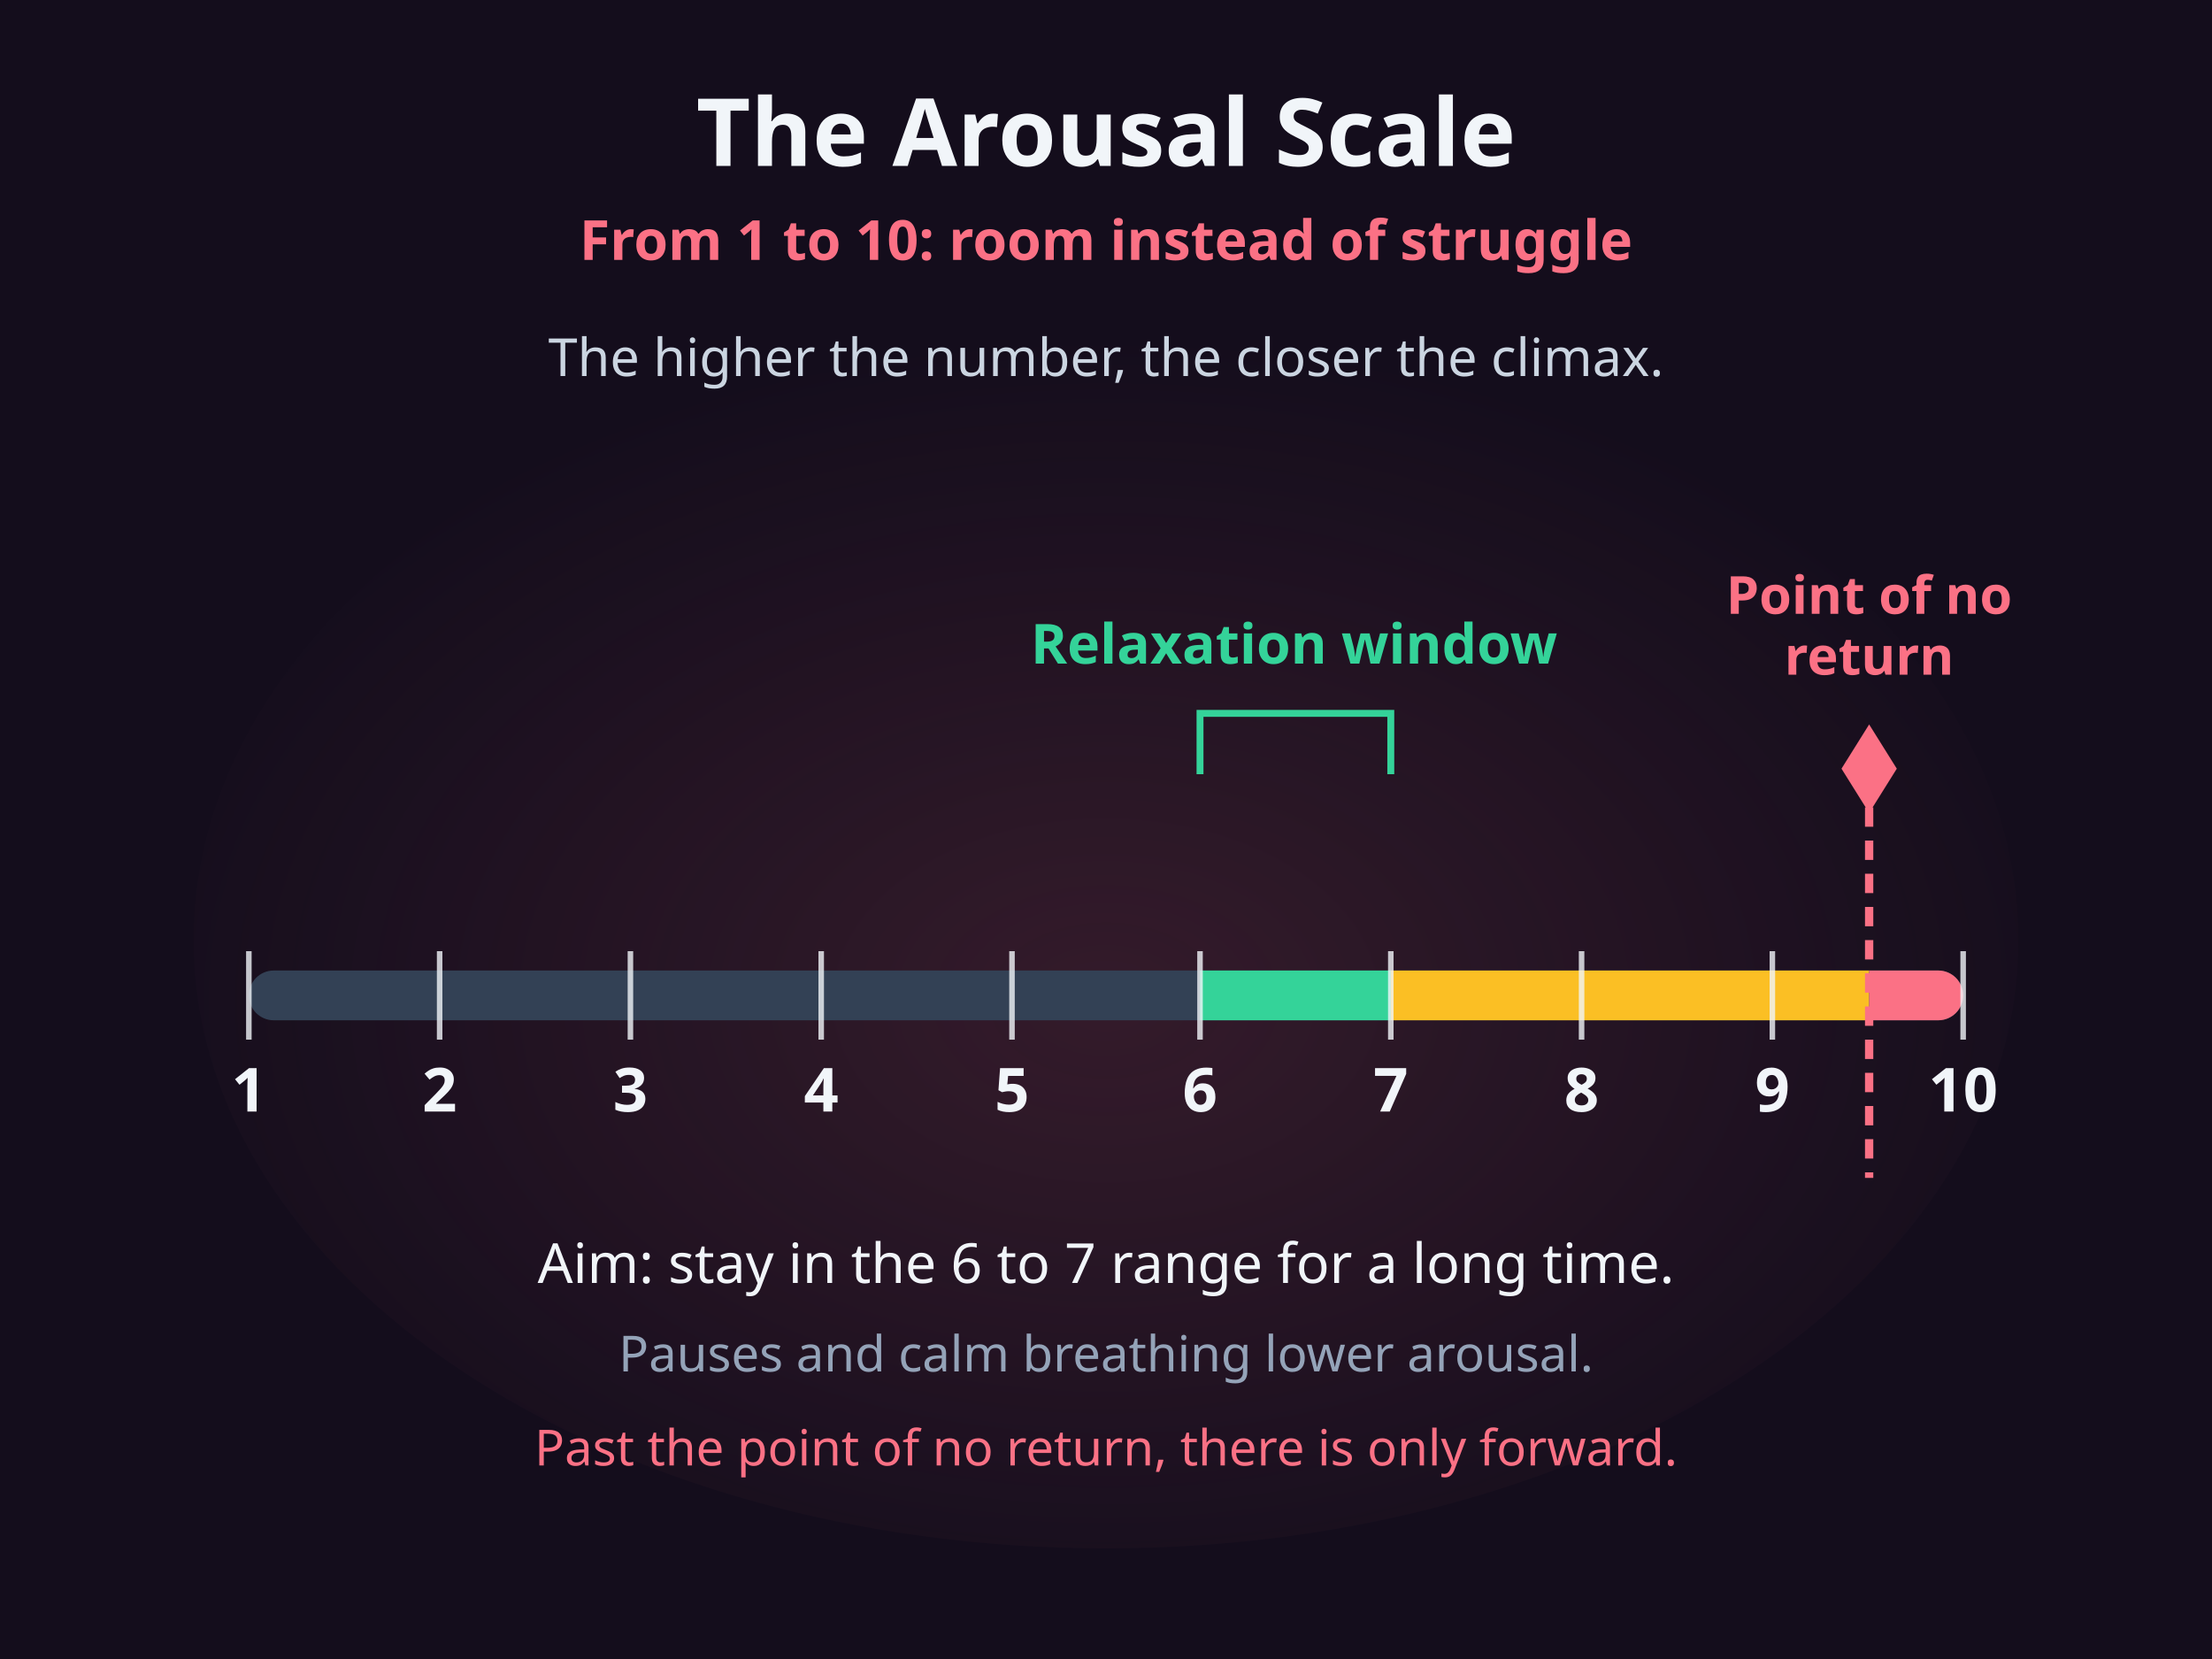
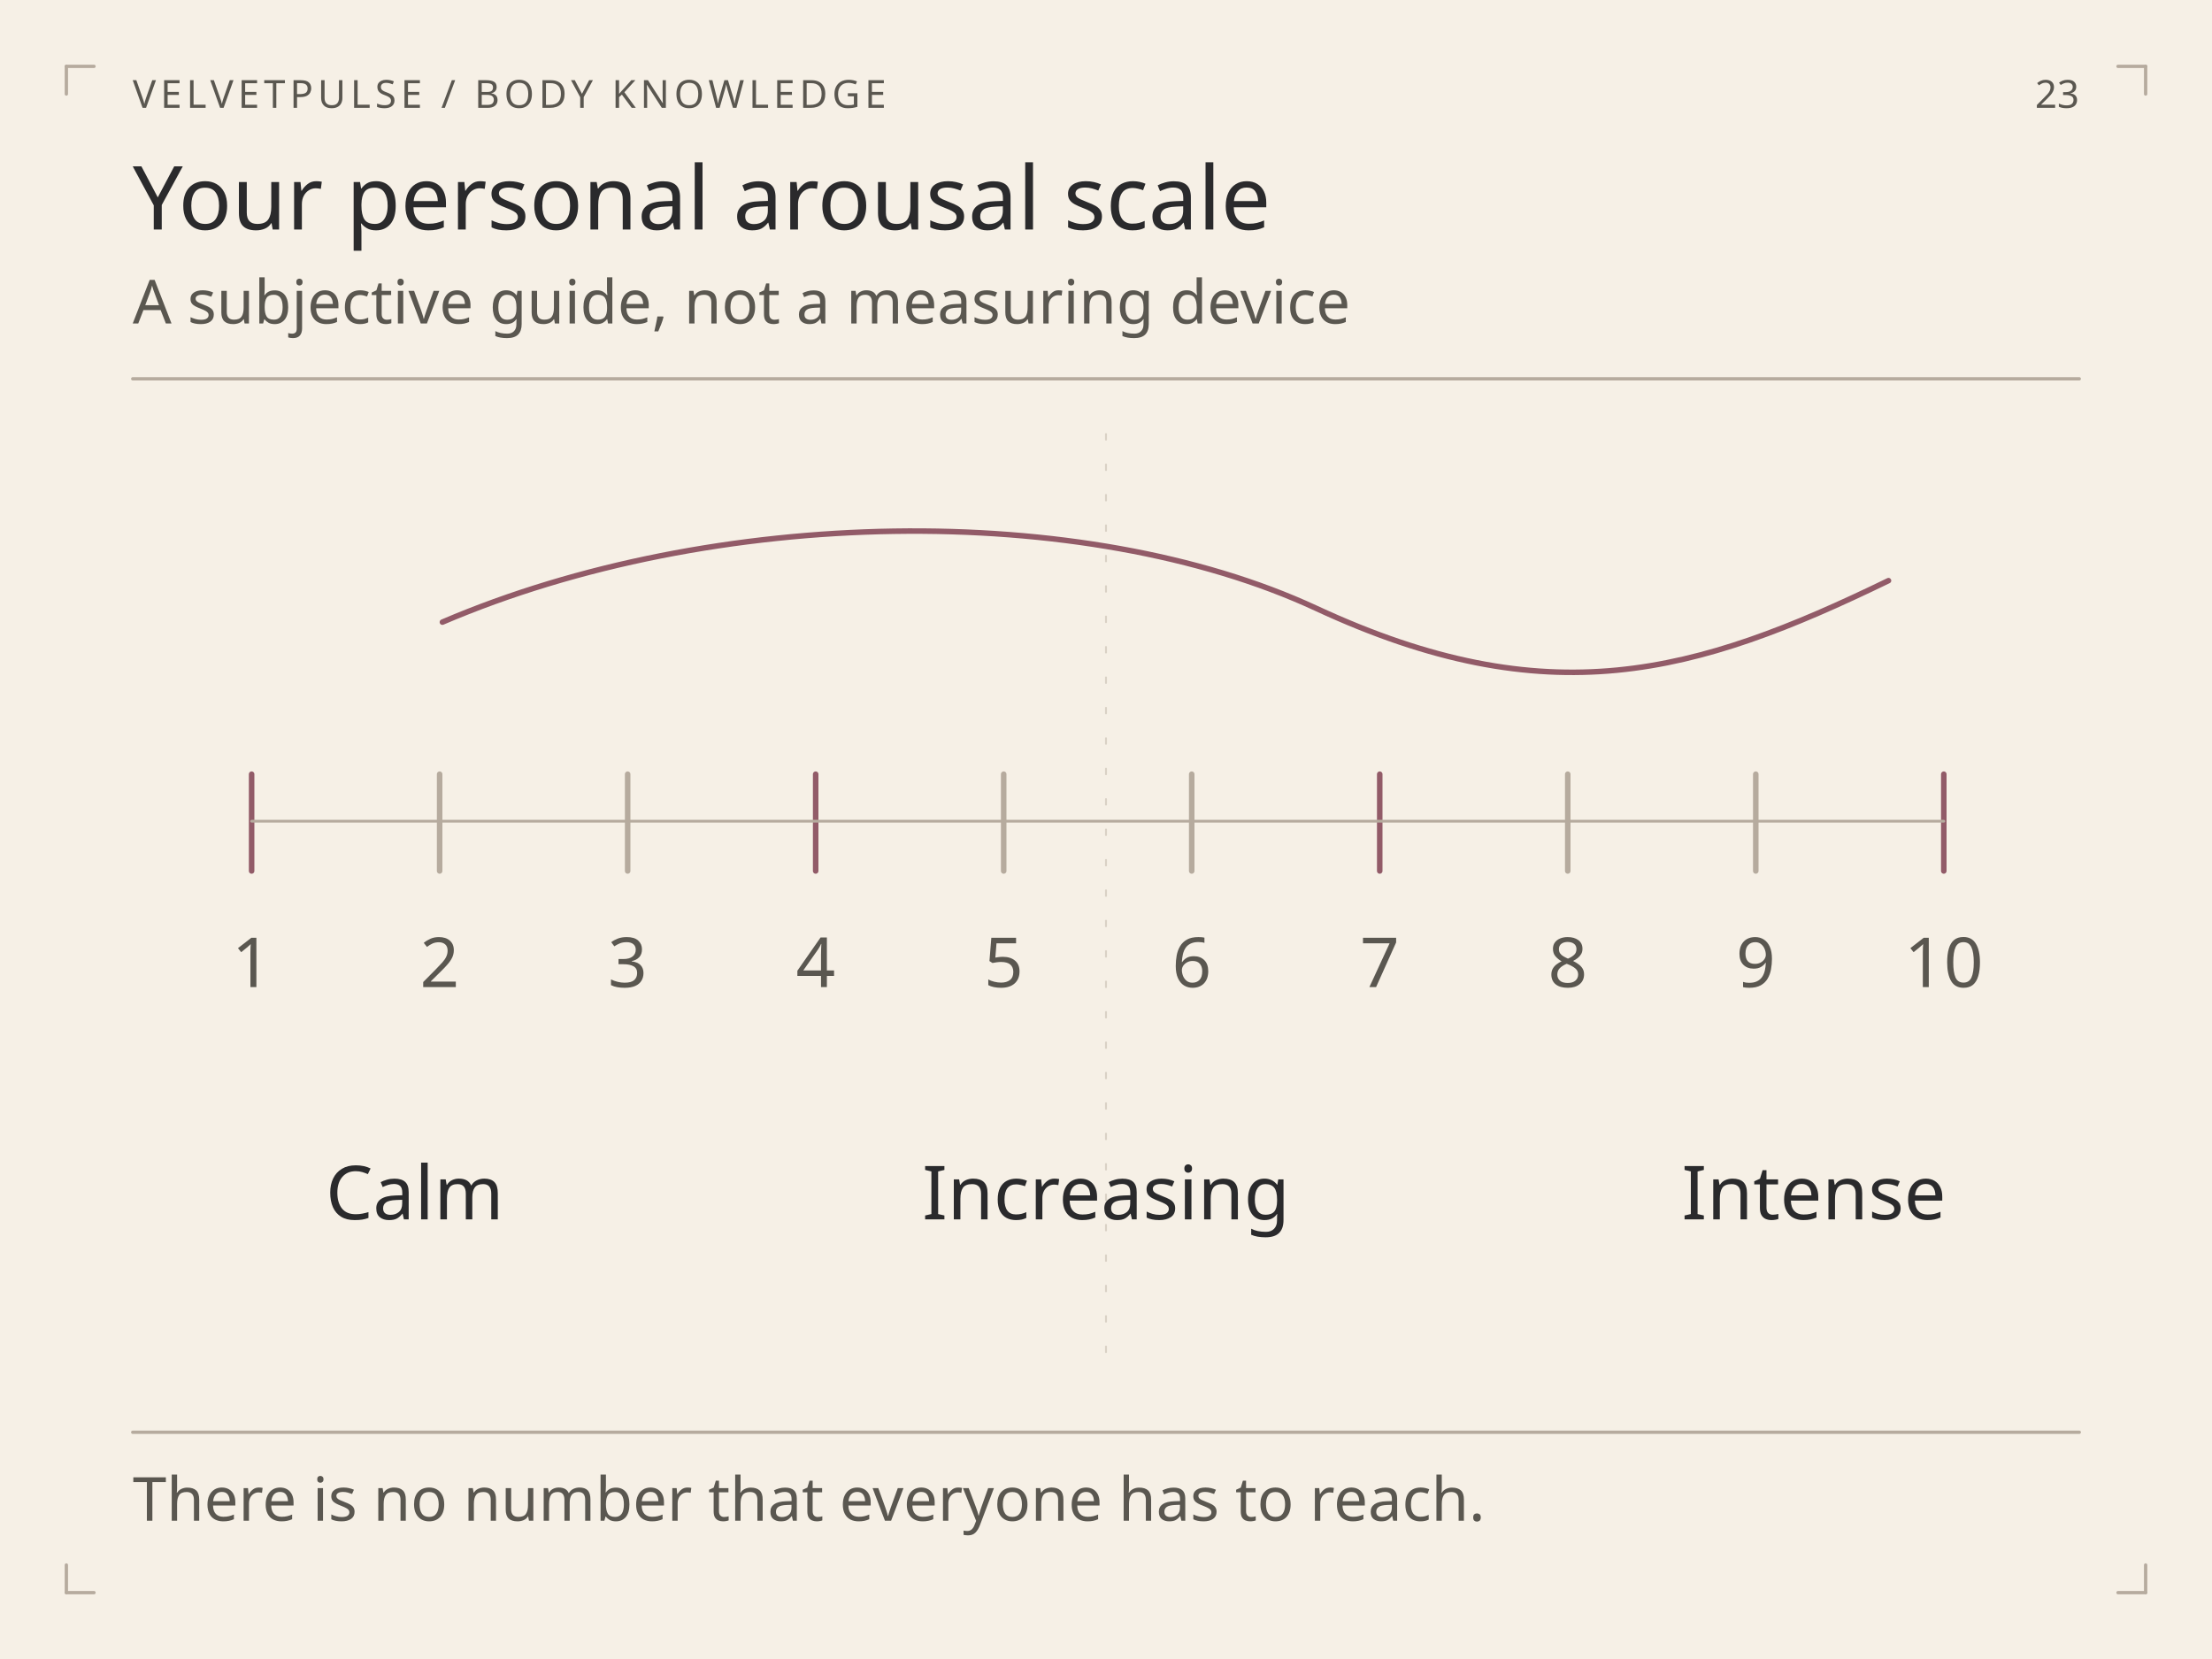
- <svg xmlns="http://www.w3.org/2000/svg" viewBox="0 0 800 600" width="800" height="600">
-   <defs>
-     <radialGradient id="glow" cx="0.5" cy="0.55" r="0.55">
-       <stop offset="0" stop-color="#FB7185" stop-opacity="0.14" />
-       <stop offset="1" stop-color="#FB7185" stop-opacity="0" />
-     </radialGradient>
-     <clipPath id="barClip">
-       <rect x="90" y="351" width="620" height="18" rx="9" />
-     </clipPath>
-   </defs>
-   <rect width="800" height="600" fill="#140D1C" />
-   <ellipse cx="400" cy="340" rx="330" ry="220" fill="url(#glow)" />
-   <text x="400" y="60" text-anchor="middle" fill="#F1F5F9" font-family="sans-serif" font-size="34" font-weight="700">The Arousal Scale</text>
-   <text x="400" y="94" text-anchor="middle" fill="#FB7185" font-family="sans-serif" font-size="20" font-weight="700">From 1 to 10: room instead of struggle</text>
-   <text x="400" y="136" text-anchor="middle" fill="#CBD5E1" font-family="sans-serif" font-size="19">The higher the number, the closer the climax.</text>
-   <rect x="90" y="351" width="620" height="18" rx="9" fill="#334155" />
-   <g clip-path="url(#barClip)">
-     <rect x="434" y="351" width="69" height="18" fill="#34D399" />
-     <rect x="503" y="351" width="173" height="18" fill="#FBBF24" />
-     <rect x="676" y="351" width="34" height="18" fill="#FB7185" />
-   </g>
-   <g stroke="#F1F5F9" stroke-width="2" opacity="0.8">
-     <line x1="90" y1="344" x2="90" y2="376" />
-     <line x1="159" y1="344" x2="159" y2="376" />
-     <line x1="228" y1="344" x2="228" y2="376" />
-     <line x1="297" y1="344" x2="297" y2="376" />
-     <line x1="366" y1="344" x2="366" y2="376" />
-     <line x1="434" y1="344" x2="434" y2="376" />
-     <line x1="503" y1="344" x2="503" y2="376" />
-     <line x1="572" y1="344" x2="572" y2="376" />
-     <line x1="641" y1="344" x2="641" y2="376" />
-     <line x1="710" y1="344" x2="710" y2="376" />
-   </g>
-   <g fill="#F1F5F9" font-family="sans-serif" font-size="22" font-weight="700" text-anchor="middle">
-     <text x="90" y="402">1</text>
-     <text x="159" y="402">2</text>
-     <text x="228" y="402">3</text>
-     <text x="297" y="402">4</text>
-     <text x="366" y="402">5</text>
-     <text x="434" y="402">6</text>
-     <text x="503" y="402">7</text>
-     <text x="572" y="402">8</text>
-     <text x="641" y="402">9</text>
-     <text x="710" y="402">10</text>
-   </g>
-   <path d="M434 280 L434 258 L503 258 L503 280" fill="none" stroke="#34D399" stroke-width="2.5" />
-   <text x="468" y="240" text-anchor="middle" fill="#34D399" font-family="sans-serif" font-size="20" font-weight="700">Relaxation window</text>
-   <line x1="676" y1="292" x2="676" y2="426" stroke="#FB7185" stroke-width="3" stroke-dasharray="7 5" />
-   <polygon points="676,262 686,278 676,294 666,278" fill="#FB7185" />
-   <text x="676" y="222" text-anchor="middle" fill="#FB7185" font-family="sans-serif" font-size="19" font-weight="700">Point of no</text>
-   <text x="676" y="244" text-anchor="middle" fill="#FB7185" font-family="sans-serif" font-size="19" font-weight="700">return</text>
-   <text x="400" y="464" text-anchor="middle" fill="#F1F5F9" font-family="sans-serif" font-size="20">Aim: stay in the 6 to 7 range for a long time.</text>
-   <text x="400" y="496" text-anchor="middle" fill="#94A3B8" font-family="sans-serif" font-size="18">Pauses and calm breathing lower arousal.</text>
-   <text x="400" y="530" text-anchor="middle" fill="#FB7185" font-family="sans-serif" font-size="18">Past the point of no return, there is only forward.</text>
+ <svg xmlns="http://www.w3.org/2000/svg" width="800" height="600" viewBox="0 0 800 600" role="img" aria-labelledby="titel beschreibung">
+   <rect width="800" height="600" fill="#F6F0E6" />
+   <line x1="24" y1="24" x2="34" y2="24" stroke="#B6AB9E" stroke-width="1.2" stroke-linecap="round" opacity="1" />
+   <line x1="24" y1="24" x2="24" y2="34" stroke="#B6AB9E" stroke-width="1.2" stroke-linecap="round" opacity="1" />
+   <line x1="776" y1="24" x2="766" y2="24" stroke="#B6AB9E" stroke-width="1.2" stroke-linecap="round" opacity="1" />
+   <line x1="776" y1="24" x2="776" y2="34" stroke="#B6AB9E" stroke-width="1.2" stroke-linecap="round" opacity="1" />
+   <line x1="24" y1="576" x2="34" y2="576" stroke="#B6AB9E" stroke-width="1.2" stroke-linecap="round" opacity="1" />
+   <line x1="24" y1="576" x2="24" y2="566" stroke="#B6AB9E" stroke-width="1.2" stroke-linecap="round" opacity="1" />
+   <line x1="776" y1="576" x2="766" y2="576" stroke="#B6AB9E" stroke-width="1.2" stroke-linecap="round" opacity="1" />
+   <line x1="776" y1="576" x2="776" y2="566" stroke="#B6AB9E" stroke-width="1.2" stroke-linecap="round" opacity="1" />
+   <text x="48" y="39" font-family="sans-serif" font-size="14" font-weight="400" letter-spacing="1.6" text-anchor="start" fill="#5A5750">VELVETPULSE  /  BODY KNOWLEDGE</text>
+   <text x="752" y="39" font-family="sans-serif" font-size="14" font-weight="400" letter-spacing="0" text-anchor="end" fill="#5A5750">23</text>
+   <text x="48" y="83" font-family="SourceSerif4" font-size="32" font-weight="400" letter-spacing="0" text-anchor="start" fill="#2A2A2C">Your personal arousal scale</text>
+   <text x="48" y="117" font-family="sans-serif" font-size="22" font-weight="400" letter-spacing="0" text-anchor="start" fill="#5A5750">A subjective guide, not a measuring device</text>
+   <line x1="48" y1="137" x2="752" y2="137" stroke="#B6AB9E" stroke-width="1.2" stroke-linecap="round" opacity="1" />
+   <line x1="400" y1="157" x2="400" y2="493" stroke="#B6AB9E" stroke-width="0.7" stroke-linecap="round" opacity="0.45" stroke-dasharray="2 9" />
+   <line x1="91" y1="280" x2="91" y2="315" stroke="#925B68" stroke-width="2" stroke-linecap="round" opacity="1" />
+   <text x="91" y="357" font-family="sans-serif" font-size="25" font-weight="400" letter-spacing="0" text-anchor="middle" fill="#5A5750">1</text>
+   <line x1="159" y1="280" x2="159" y2="315" stroke="#B6AB9E" stroke-width="2" stroke-linecap="round" opacity="1" />
+   <text x="159" y="357" font-family="sans-serif" font-size="25" font-weight="400" letter-spacing="0" text-anchor="middle" fill="#5A5750">2</text>
+   <line x1="227" y1="280" x2="227" y2="315" stroke="#B6AB9E" stroke-width="2" stroke-linecap="round" opacity="1" />
+   <text x="227" y="357" font-family="sans-serif" font-size="25" font-weight="400" letter-spacing="0" text-anchor="middle" fill="#5A5750">3</text>
+   <line x1="295" y1="280" x2="295" y2="315" stroke="#925B68" stroke-width="2" stroke-linecap="round" opacity="1" />
+   <text x="295" y="357" font-family="sans-serif" font-size="25" font-weight="400" letter-spacing="0" text-anchor="middle" fill="#5A5750">4</text>
+   <line x1="363" y1="280" x2="363" y2="315" stroke="#B6AB9E" stroke-width="2" stroke-linecap="round" opacity="1" />
+   <text x="363" y="357" font-family="sans-serif" font-size="25" font-weight="400" letter-spacing="0" text-anchor="middle" fill="#5A5750">5</text>
+   <line x1="431" y1="280" x2="431" y2="315" stroke="#B6AB9E" stroke-width="2" stroke-linecap="round" opacity="1" />
+   <text x="431" y="357" font-family="sans-serif" font-size="25" font-weight="400" letter-spacing="0" text-anchor="middle" fill="#5A5750">6</text>
+   <line x1="499" y1="280" x2="499" y2="315" stroke="#925B68" stroke-width="2" stroke-linecap="round" opacity="1" />
+   <text x="499" y="357" font-family="sans-serif" font-size="25" font-weight="400" letter-spacing="0" text-anchor="middle" fill="#5A5750">7</text>
+   <line x1="567" y1="280" x2="567" y2="315" stroke="#B6AB9E" stroke-width="2" stroke-linecap="round" opacity="1" />
+   <text x="567" y="357" font-family="sans-serif" font-size="25" font-weight="400" letter-spacing="0" text-anchor="middle" fill="#5A5750">8</text>
+   <line x1="635" y1="280" x2="635" y2="315" stroke="#B6AB9E" stroke-width="2" stroke-linecap="round" opacity="1" />
+   <text x="635" y="357" font-family="sans-serif" font-size="25" font-weight="400" letter-spacing="0" text-anchor="middle" fill="#5A5750">9</text>
+   <line x1="703" y1="280" x2="703" y2="315" stroke="#925B68" stroke-width="2" stroke-linecap="round" opacity="1" />
+   <text x="703" y="357" font-family="sans-serif" font-size="25" font-weight="400" letter-spacing="0" text-anchor="middle" fill="#5A5750">10</text>
+   <line x1="91" y1="297" x2="703" y2="297" stroke="#B6AB9E" stroke-width="1" stroke-linecap="round" opacity="1" />
+   <text x="150" y="441" font-family="sans-serif" font-size="27" font-weight="400" letter-spacing="0" text-anchor="middle" fill="#2A2A2C">Calm</text>
+   <text x="400" y="441" font-family="sans-serif" font-size="27" font-weight="400" letter-spacing="0" text-anchor="middle" fill="#2A2A2C">Increasing</text>
+   <text x="656" y="441" font-family="sans-serif" font-size="27" font-weight="400" letter-spacing="0" text-anchor="middle" fill="#2A2A2C">Intense</text>
+   <path d="M 160 225 C 258 183 392 181 476 220 S 613 244 683 210" fill="none" stroke="#925B68" stroke-width="2" stroke-linecap="round" stroke-linejoin="round" opacity="1" />
+   <line x1="48" y1="518" x2="752" y2="518" stroke="#B6AB9E" stroke-width="1.2" stroke-linecap="round" opacity="1" />
+   <text x="48" y="550" font-family="sans-serif" font-size="22" font-weight="400" letter-spacing="0" text-anchor="start" fill="#5A5750">There is no number that everyone has to reach.</text>
</svg>
